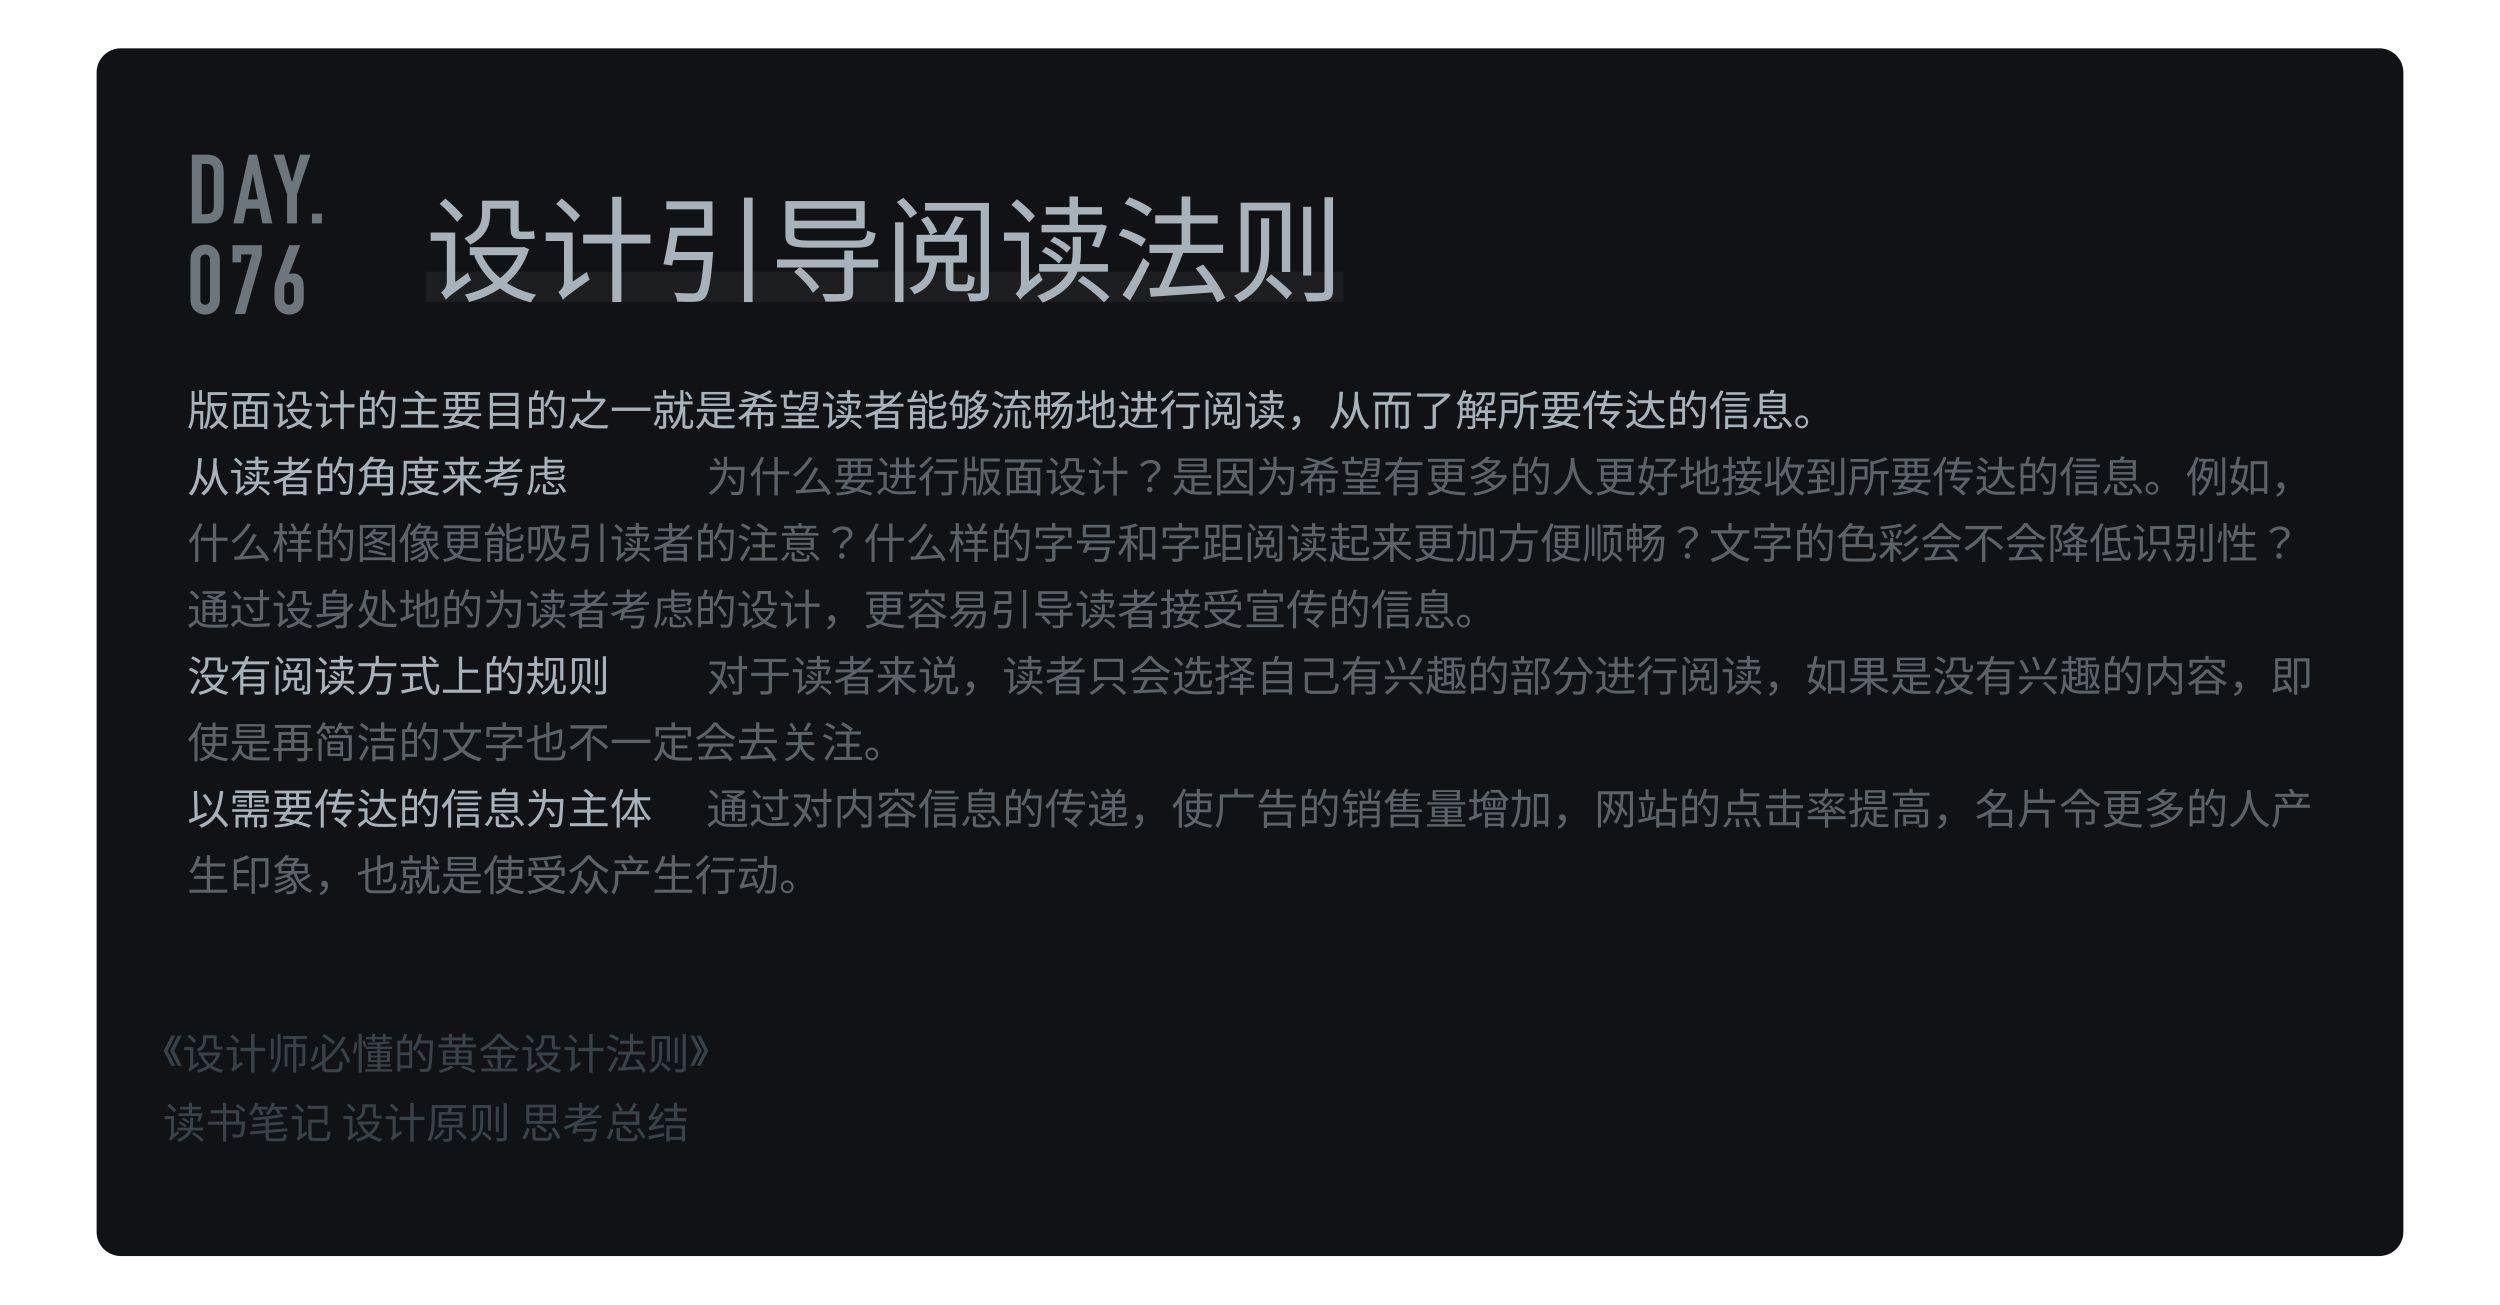
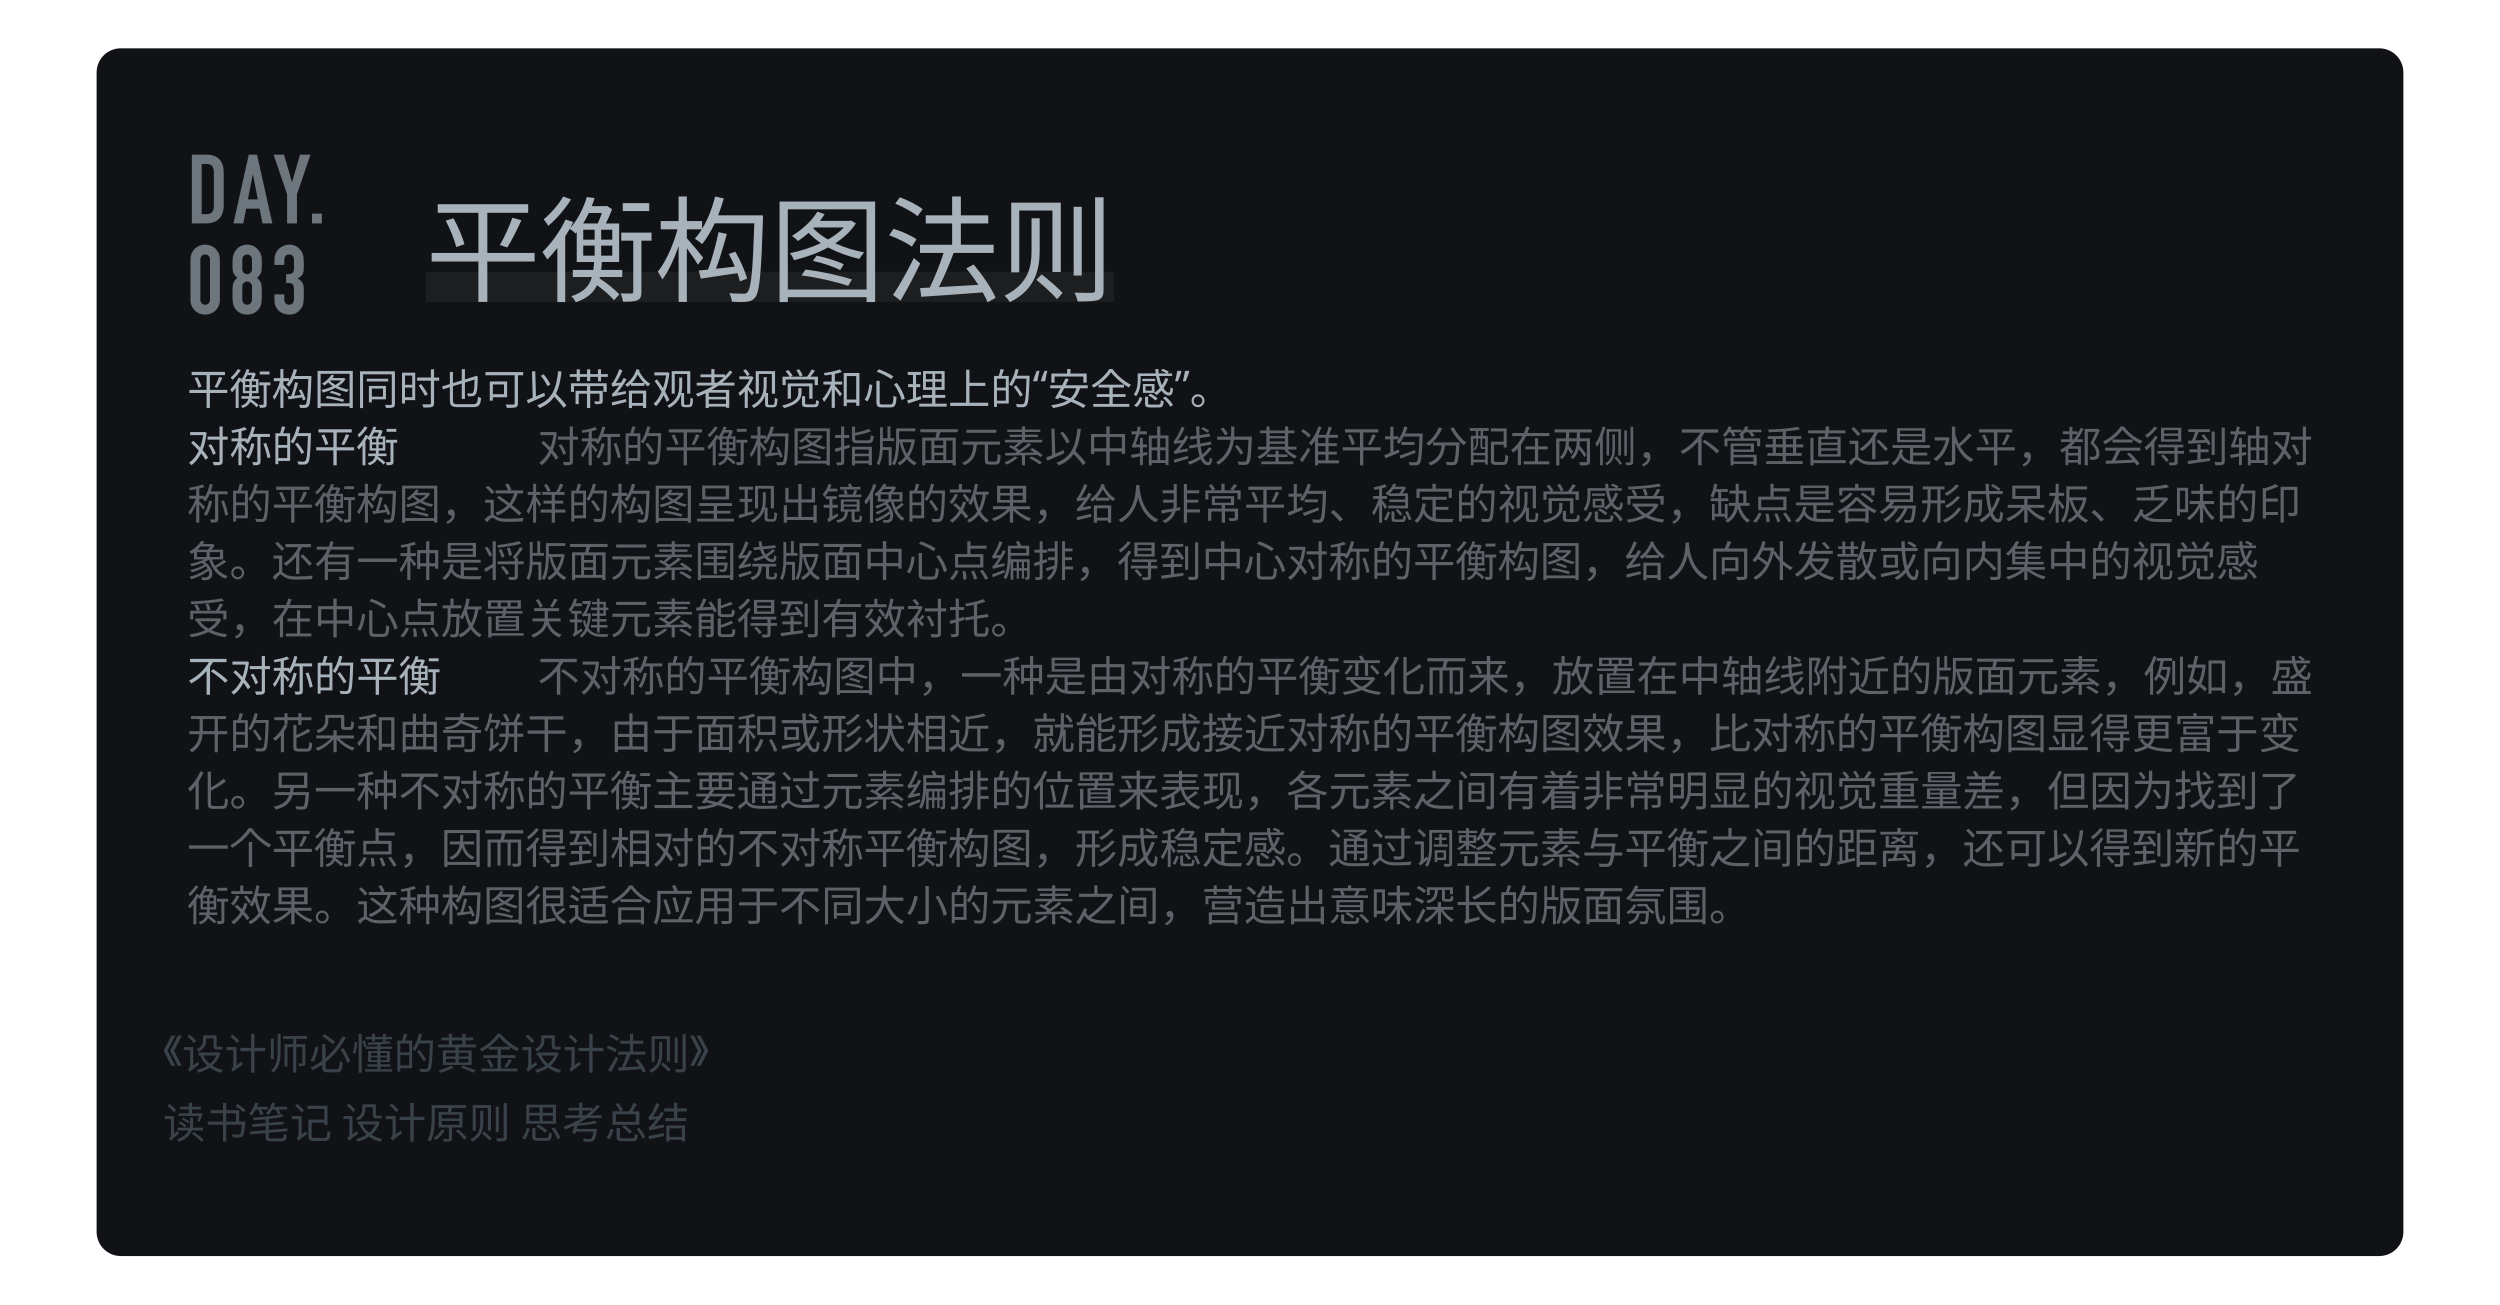
<svg xmlns="http://www.w3.org/2000/svg" width="828px" height="432px" viewBox="0 0 828 432" version="1.1">
-   <g id="76" stroke="none" stroke-width="1" fill="none" fill-rule="evenodd">
+   <g id="83" stroke="none" stroke-width="1" fill="none" fill-rule="evenodd">
    <g id="编组" transform="translate(32, 16)">
      <rect id="矩形" fill="#101216" x="0" y="0" width="764" height="400" rx="8" />
-       <path d="M31.536,58 L31.536,35.216 L36.368,35.216 C38.245,35.216 39.669,35.728 40.64,36.752 C41.611,37.776 42.096,39.227 42.096,41.104 L42.096,51.76 C42.096,53.893 41.579,55.467 40.544,56.48 C39.509,57.493 38.021,58 36.08,58 L31.536,58 Z M34.8,38.288 L34.8,54.928 L36.304,54.928 C37.221,54.928 37.872,54.699 38.256,54.24 C38.64,53.781 38.832,53.061 38.832,52.08 L38.832,41.104 C38.832,40.208 38.651,39.515 38.288,39.024 C37.925,38.533 37.264,38.288 36.304,38.288 L34.8,38.288 Z M53.376,50.032 L51.776,41.776 L51.712,41.776 L50.112,50.032 L53.376,50.032 Z M45.312,58 L50.4,35.216 L53.12,35.216 L58.208,58 L54.944,58 L53.984,53.104 L49.536,53.104 L48.576,58 L45.312,58 Z M63.088,58 L63.088,48.368 L58.608,35.216 L62.064,35.216 L64.688,44.272 L64.752,44.272 L67.376,35.216 L70.832,35.216 L66.352,48.368 L66.352,58 L63.088,58 Z M71.328,58 L71.328,54.736 L74.592,54.736 L74.592,58 L71.328,58 Z M31.088,69.92 C31.088,69.152 31.221,68.469 31.488,67.872 C31.755,67.275 32.112,66.763 32.56,66.336 C33.008,65.909 33.525,65.584 34.112,65.36 C34.699,65.136 35.312,65.024 35.952,65.024 C36.592,65.024 37.205,65.136 37.792,65.36 C38.379,65.584 38.896,65.909 39.344,66.336 C39.792,66.763 40.149,67.275 40.416,67.872 C40.683,68.469 40.816,69.152 40.816,69.92 L40.816,83.296 C40.816,84.064 40.683,84.747 40.416,85.344 C40.149,85.941 39.792,86.453 39.344,86.88 C38.896,87.307 38.379,87.632 37.792,87.856 C37.205,88.08 36.592,88.192 35.952,88.192 C35.312,88.192 34.699,88.08 34.112,87.856 C33.525,87.632 33.008,87.307 32.56,86.88 C32.112,86.453 31.755,85.941 31.488,85.344 C31.221,84.747 31.088,84.064 31.088,83.296 L31.088,69.92 Z M34.352,83.296 C34.352,83.765 34.501,84.155 34.8,84.464 C35.099,84.773 35.483,84.928 35.952,84.928 C36.421,84.928 36.805,84.773 37.104,84.464 C37.403,84.155 37.552,83.765 37.552,83.296 L37.552,69.92 C37.552,69.451 37.403,69.061 37.104,68.752 C36.805,68.443 36.421,68.288 35.952,68.288 C35.483,68.288 35.099,68.443 34.8,68.752 C34.501,69.061 34.352,69.451 34.352,69.92 L34.352,83.296 Z M67.44,65.216 L63.728,74.784 L63.792,74.848 C63.899,74.763 64.064,74.693 64.288,74.64 C64.512,74.587 64.805,74.56 65.168,74.56 C65.744,74.56 66.277,74.699 66.768,74.976 C67.259,75.253 67.643,75.605 67.92,76.032 C68.069,76.267 68.187,76.501 68.272,76.736 C68.357,76.971 68.432,77.28 68.496,77.664 L68.535,78.082 C68.559,78.383 68.578,78.729 68.592,79.12 L68.606,79.589 C68.614,79.921 68.619,80.292 68.622,80.701 L68.624,81.344 C68.624,82.091 68.613,82.704 68.592,83.184 L68.561,83.722 C68.543,83.971 68.522,84.192 68.496,84.384 C68.432,84.725 68.352,85.013 68.256,85.248 C68.16,85.483 68.037,85.728 67.888,85.984 C67.461,86.688 66.891,87.232 66.176,87.616 C65.461,88 64.656,88.192 63.76,88.192 C62.864,88.192 62.064,87.995 61.36,87.6 C60.656,87.205 60.091,86.667 59.664,85.984 C59.493,85.728 59.36,85.483 59.264,85.248 C59.168,85.013 59.099,84.725 59.056,84.384 C58.992,84.064 58.949,83.664 58.928,83.184 L58.912,82.74 C58.904,82.422 58.898,82.061 58.897,81.656 L58.899,80.771 C58.902,80.408 58.909,80.086 58.92,79.804 L58.928,79.6 C58.949,79.141 58.981,78.741 59.024,78.4 C59.067,78.08 59.131,77.787 59.216,77.52 C59.301,77.253 59.397,76.971 59.504,76.672 L63.792,65.216 L67.44,65.216 Z M54.72,65.216 L54.72,68.48 L49.184,88 L45.728,88 L51.456,68.288 L47.872,68.288 L47.872,70.912 L44.992,70.912 L44.992,65.216 L54.72,65.216 Z M63.76,77.44 C63.333,77.44 62.96,77.589 62.64,77.888 C62.32,78.187 62.16,78.581 62.16,79.072 L62.16,79.072 L62.16,83.296 C62.16,83.787 62.32,84.181 62.64,84.48 C62.96,84.779 63.333,84.928 63.76,84.928 C64.187,84.928 64.56,84.779 64.88,84.48 C65.2,84.181 65.36,83.787 65.36,83.296 L65.36,83.296 L65.36,79.072 C65.36,78.581 65.2,78.187 64.88,77.888 C64.56,77.589 64.187,77.44 63.76,77.44 Z" id="DAY.076" fill="#6E767D" fill-rule="nonzero" />
+       <path d="M31.536,58 L31.536,35.216 L36.368,35.216 C38.245,35.216 39.669,35.728 40.64,36.752 C41.611,37.776 42.096,39.227 42.096,41.104 L42.096,51.76 C42.096,53.893 41.579,55.467 40.544,56.48 C39.509,57.493 38.021,58 36.08,58 L31.536,58 Z M34.8,38.288 L34.8,54.928 L36.304,54.928 C37.221,54.928 37.872,54.699 38.256,54.24 C38.64,53.781 38.832,53.061 38.832,52.08 L38.832,41.104 C38.832,40.208 38.651,39.515 38.288,39.024 C37.925,38.533 37.264,38.288 36.304,38.288 L34.8,38.288 Z M53.376,50.032 L51.776,41.776 L51.712,41.776 L50.112,50.032 L53.376,50.032 Z M45.312,58 L50.4,35.216 L53.12,35.216 L58.208,58 L54.944,58 L53.984,53.104 L49.536,53.104 L48.576,58 L45.312,58 Z M63.088,58 L63.088,48.368 L58.608,35.216 L62.064,35.216 L64.688,44.272 L64.752,44.272 L67.376,35.216 L70.832,35.216 L66.352,48.368 L66.352,58 L63.088,58 Z M71.328,58 L71.328,54.736 L74.592,54.736 L74.592,58 L71.328,58 Z M31.088,69.92 C31.088,69.152 31.221,68.469 31.488,67.872 C31.755,67.275 32.112,66.763 32.56,66.336 C33.008,65.909 33.525,65.584 34.112,65.36 C34.699,65.136 35.312,65.024 35.952,65.024 C36.592,65.024 37.205,65.136 37.792,65.36 C38.379,65.584 38.896,65.909 39.344,66.336 C39.792,66.763 40.149,67.275 40.416,67.872 C40.683,68.469 40.816,69.152 40.816,69.92 L40.816,83.296 C40.816,84.064 40.683,84.747 40.416,85.344 C40.149,85.941 39.792,86.453 39.344,86.88 C38.896,87.307 38.379,87.632 37.792,87.856 C37.205,88.08 36.592,88.192 35.952,88.192 C35.312,88.192 34.699,88.08 34.112,87.856 C33.525,87.632 33.008,87.307 32.56,86.88 C32.112,86.453 31.755,85.941 31.488,85.344 C31.221,84.747 31.088,84.064 31.088,83.296 L31.088,69.92 Z M34.352,83.296 C34.352,83.765 34.501,84.155 34.8,84.464 C35.099,84.773 35.483,84.928 35.952,84.928 C36.421,84.928 36.805,84.773 37.104,84.464 C37.403,84.155 37.552,83.765 37.552,83.296 L37.552,69.92 C37.552,69.451 37.403,69.061 37.104,68.752 C36.805,68.443 36.421,68.288 35.952,68.288 C35.483,68.288 35.099,68.443 34.8,68.752 C34.501,69.061 34.352,69.451 34.352,69.92 L34.352,83.296 Z M51.456,69.888 C51.456,69.44 51.296,69.061 50.976,68.752 C50.656,68.443 50.283,68.288 49.856,68.288 C49.429,68.288 49.056,68.443 48.736,68.752 C48.416,69.061 48.256,69.44 48.256,69.888 L48.256,73.216 C48.256,73.664 48.416,74.043 48.736,74.352 C49.056,74.661 49.429,74.816 49.856,74.816 C50.283,74.816 50.656,74.661 50.976,74.352 C51.296,74.043 51.456,73.664 51.456,73.216 L51.456,69.888 Z M44.993,71.5 L44.992,71.168 C44.992,70.549 45.013,70.021 45.056,69.584 C45.099,69.147 45.173,68.768 45.28,68.448 C45.387,68.128 45.509,67.84 45.648,67.584 C45.787,67.328 45.963,67.061 46.176,66.784 C46.603,66.229 47.136,65.797 47.776,65.488 C48.416,65.179 49.109,65.024 49.856,65.024 C50.603,65.024 51.296,65.179 51.936,65.488 C52.576,65.797 53.109,66.229 53.536,66.784 C53.749,67.061 53.931,67.328 54.08,67.584 C54.229,67.84 54.357,68.128 54.464,68.448 C54.571,68.768 54.64,69.147 54.672,69.584 C54.704,70.021 54.72,70.549 54.72,71.168 L54.716,71.815 C54.712,72.223 54.702,72.583 54.688,72.896 C54.667,73.365 54.603,73.781 54.496,74.144 C54.389,74.507 54.224,74.832 54,75.12 C53.776,75.408 53.472,75.712 53.088,76.032 C53.472,76.331 53.776,76.629 54,76.928 C54.224,77.227 54.389,77.579 54.496,77.984 C54.603,78.389 54.667,78.885 54.688,79.472 L54.71,80.3 C54.717,80.7 54.72,81.144 54.72,81.632 L54.716,82.205 C54.71,82.658 54.695,83.048 54.672,83.376 C54.64,83.835 54.592,84.235 54.528,84.576 C54.464,84.917 54.373,85.205 54.256,85.44 C54.139,85.675 53.995,85.92 53.824,86.176 C53.461,86.731 52.949,87.205 52.288,87.6 C51.627,87.995 50.816,88.192 49.856,88.192 C48.896,88.192 48.085,87.995 47.424,87.6 C46.763,87.205 46.251,86.731 45.888,86.176 C45.717,85.92 45.573,85.675 45.456,85.44 C45.339,85.205 45.248,84.917 45.184,84.576 C45.12,84.235 45.072,83.835 45.04,83.376 L45.016,82.953 C45.003,82.651 44.996,82.308 44.993,81.926 L44.995,80.933 C44.999,80.378 45.009,79.891 45.024,79.472 C45.045,78.885 45.109,78.389 45.216,77.984 C45.323,77.579 45.488,77.227 45.712,76.928 C45.936,76.629 46.24,76.331 46.624,76.032 C46.24,75.712 45.936,75.408 45.712,75.12 C45.488,74.832 45.323,74.507 45.216,74.144 C45.109,73.781 45.045,73.365 45.024,72.896 L45.006,72.391 C44.999,72.121 44.995,71.824 44.993,71.5 L44.993,71.5 Z M51.456,78.848 C51.456,78.4 51.296,78.021 50.976,77.712 C50.656,77.403 50.283,77.248 49.856,77.248 C49.429,77.248 49.056,77.403 48.736,77.712 C48.416,78.021 48.256,78.4 48.256,78.848 L48.256,83.328 C48.256,83.776 48.416,84.155 48.736,84.464 C49.056,84.773 49.429,84.928 49.856,84.928 C50.283,84.928 50.656,84.773 50.976,84.464 C51.296,84.155 51.456,83.776 51.456,83.328 L51.456,78.848 Z M62.768,74.816 C63.749,74.816 64.427,74.699 64.8,74.464 C65.173,74.229 65.36,73.685 65.36,72.832 L65.36,69.888 C65.36,69.419 65.216,69.035 64.928,68.736 C64.64,68.437 64.251,68.288 63.76,68.288 C63.184,68.288 62.773,68.469 62.528,68.832 C62.283,69.195 62.16,69.547 62.16,69.888 L62.16,71.744 L58.896,71.744 L58.896,69.856 C58.896,69.195 59.024,68.565 59.28,67.968 C59.536,67.371 59.888,66.859 60.336,66.432 C60.784,66.005 61.307,65.664 61.904,65.408 C62.501,65.152 63.141,65.024 63.824,65.024 C64.72,65.024 65.461,65.2 66.048,65.552 C66.635,65.904 67.077,66.261 67.376,66.624 C67.589,66.88 67.776,67.136 67.936,67.392 C68.096,67.648 68.229,67.957 68.336,68.32 C68.528,69.024 68.624,70.069 68.624,71.456 L68.62,72.096 C68.614,72.599 68.599,73.026 68.576,73.376 C68.544,73.867 68.464,74.272 68.336,74.592 C68.187,74.933 67.979,75.221 67.712,75.456 C67.445,75.691 67.077,75.947 66.608,76.224 C67.12,76.544 67.509,76.843 67.776,77.12 C68.043,77.397 68.24,77.717 68.368,78.08 C68.496,78.464 68.571,78.917 68.592,79.44 L68.608,79.923 C68.619,80.355 68.624,80.861 68.624,81.44 L68.62,82.049 C68.614,82.53 68.599,82.946 68.576,83.296 C68.544,83.787 68.496,84.192 68.432,84.512 C68.368,84.853 68.283,85.141 68.176,85.376 C68.069,85.611 67.931,85.856 67.76,86.112 C67.355,86.709 66.837,87.205 66.208,87.6 C65.579,87.995 64.752,88.192 63.728,88.192 C63.216,88.192 62.672,88.107 62.096,87.936 C61.52,87.765 60.997,87.488 60.528,87.104 C60.059,86.72 59.669,86.219 59.36,85.6 C59.051,84.981 58.896,84.224 58.896,83.328 L58.896,81.472 L62.16,81.472 L62.16,83.168 C62.16,83.68 62.304,84.101 62.592,84.432 C62.88,84.763 63.269,84.928 63.76,84.928 C64.251,84.928 64.64,84.763 64.928,84.432 C65.216,84.101 65.36,83.659 65.36,83.104 L65.36,79.84 C65.36,78.944 65.189,78.357 64.848,78.08 C64.656,77.909 64.395,77.803 64.064,77.76 C63.733,77.717 63.301,77.696 62.768,77.696 L62.768,74.816 Z" id="DAY.083" fill="#6E767D" fill-rule="nonzero" />
    </g>
-     <rect id="矩形" fill="#1D1E1F" x="141" y="90" width="304" height="10" />
-     <text id="设计引导阅读法则" font-family="PingFangSC-Semibold, PingFang SC" font-size="38" font-weight="500" line-spacing="38" fill="#A8B2BA">
-       <tspan x="141" y="97">设计引导阅读法则</tspan>
+     <rect id="矩形" fill="#1D1E1F" x="141" y="90" width="228" height="10" />
+     <text id="平衡构图法则" font-family="PingFangSC-Semibold, PingFang SC" font-size="38" font-weight="500" line-spacing="38" fill="#A8B2BA">
+       <tspan x="141" y="97">平衡构图法则</tspan>
    </text>
-     <text id="版面设计的主要目的之一就是希望读者能够流" font-family="PingFangSC-Regular, PingFang SC" font-size="14" font-weight="normal" line-spacing="22" fill="#A8B2BA">
-       <tspan x="62" y="141">版面设计的主要目的之一就是希望读者能够流畅地进行阅读，从而了解所要传达的信息。</tspan>
-       <tspan x="62" y="163" font-family="PingFangSC-Medium, PingFang SC" font-weight="400">从读者的角度来考虑</tspan>
-       <tspan x="188" y="163">         </tspan>
-       <tspan x="234" y="163" fill-opacity="0.5">为什么要进行版面设计？是因为希望有更多的人更好地接收到所要传达的信息。例如，</tspan>
-       <tspan x="62" y="185" fill-opacity="0.5">什么样的图像更能吸引读者的注意？什么样的字号和字距阅读起来更加方便顺畅？文字的色彩会不会降低识别性？</tspan>
-       <tspan x="62" y="207" fill-opacity="0.5">通过设身处地的为读者考虑的设计，更容易引导读者接受宣传的信息。</tspan>
-       <tspan x="496" y="207" />
-       <tspan x="62" y="229" font-family="PingFangSC-Medium, PingFang SC" font-weight="400">没有阅读方式上的规则</tspan>
-       <tspan x="202" y="229">      </tspan>
-       <tspan x="234" y="229" fill-opacity="0.5">对于读者来说，读者只会选择自己有兴趣的部分进行阅读，如果是没有兴趣的内容，即</tspan>
-       <tspan x="62" y="251" fill-opacity="0.5">使是再简洁的文字也不一定会去关注。</tspan>
-       <tspan x="300" y="251" />
-       <tspan x="62" y="273" font-family="PingFangSC-Medium, PingFang SC" font-weight="400">以需要传达的信息为主体</tspan>
-       <tspan x="216" y="273">   </tspan>
-       <tspan x="234" y="273" fill-opacity="0.5">通过对内容信息的传递，使广告的销售量增加，网站的点击率提高，名片令更多的人产</tspan>
-       <tspan x="62" y="295" fill-opacity="0.5">生印象，也就是使受众产生行动。</tspan>
+     <text id="平衡构图同时也可以带给观者视觉和心理上的" font-family="PingFangSC-Regular, PingFang SC" font-size="14" font-weight="normal" line-spacing="19" fill="#A8B2BA">
+       <tspan x="62" y="134">平衡构图同时也可以带给观者视觉和心理上的“安全感”。</tspan>
+       <tspan x="62" y="153">对称的平衡       </tspan>
+       <tspan x="178" y="153" fill-opacity="0.5">对称的平衡构图指版面元素以中轴线为基准平均分配在两侧，不管垂直还是水平，都会得到轴对</tspan>
+       <tspan x="62" y="172" fill-opacity="0.5">称的平衡构图，这样的构图呈现出镜像的效果，给人非常平均、稳定的视觉感受，缺点是容易形成呆板、乏味的印</tspan>
+       <tspan x="62" y="191" fill-opacity="0.5">象。还有一种是将版面元素围绕版面中心点编排，得到中心对称的平衡构图，给人向外发散或向内集中的视觉感</tspan>
+       <tspan x="62" y="210" fill-opacity="0.5">受，在中心点放置关键元素能得到有效衬托。</tspan>
+       <tspan x="343.008" y="210" />
+       <tspan x="62" y="229">不对称的平衡    </tspan>
+       <tspan x="178" y="229" fill-opacity="0.5">不对称的平衡构图中，一种是由对称的平衡变化而来，放置在中轴线附近的版面元素，例如，盛</tspan>
+       <tspan x="62" y="248" fill-opacity="0.5">开的花朵和曲奇饼干，由于面积或形状相近，就能形成接近对称的平衡构图效果，比对称的平衡构图显得更富于变</tspan>
+       <tspan x="62" y="267" fill-opacity="0.5">化。另一种不对称的平衡主要通过元素编排的位置来表现，各元素之间有着非常明显的视觉重量差，但因为找到了</tspan>
+       <tspan x="62" y="286" fill-opacity="0.5">一个平衡点，因而得到相对的不对称平衡构图，形成稳定感。通过调整元素与平衡之间的距离，还可以得到新的平</tspan>
+       <tspan x="62" y="305" fill-opacity="0.5">衡效果。这种构图很适合应用于不同大小的元素之间，营造出意味深长的版面氛围。</tspan>
    </text>
    <text id="《设计师必懂的黄金设计法则》-读书笔记" font-family="PingFangSC-Regular, PingFang SC" font-size="14" font-weight="normal" line-spacing="24" fill="#3A4249">
      <tspan x="54" y="353">《设计师必懂的黄金设计法则》     </tspan>
      <tspan x="54" y="377">  读书笔记 设计原则 思考总结</tspan>
    </text>
  </g>
</svg>
